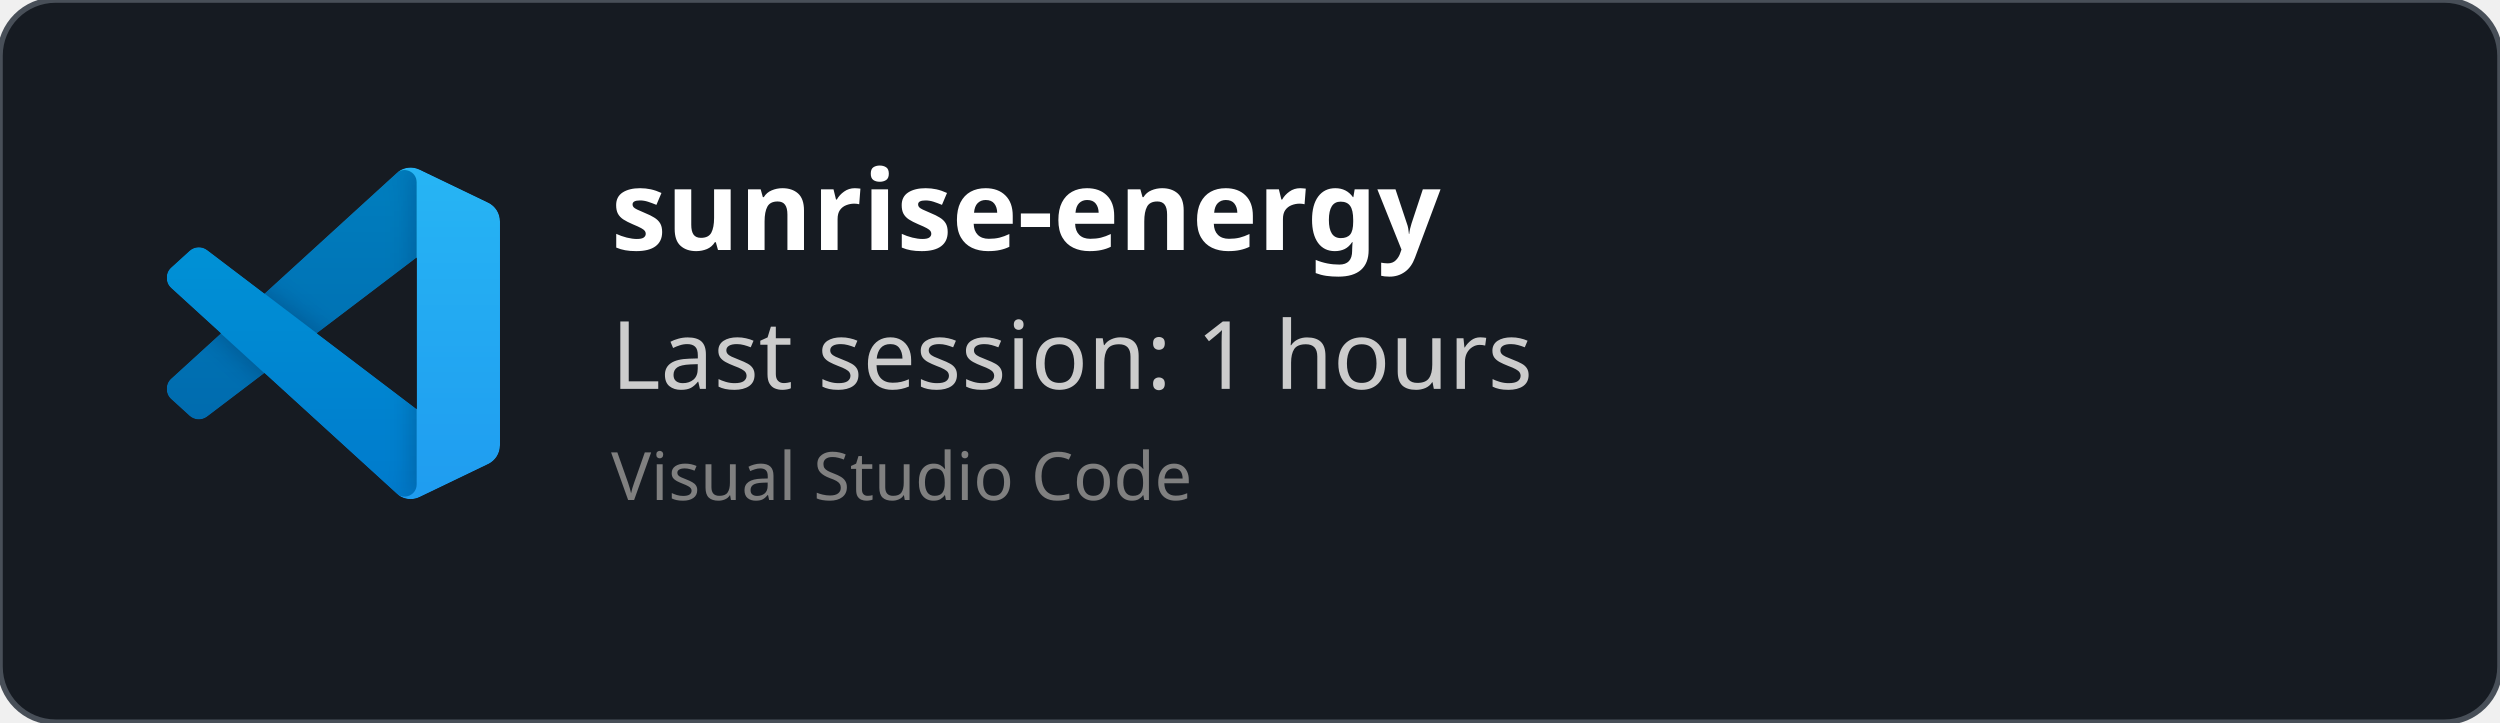
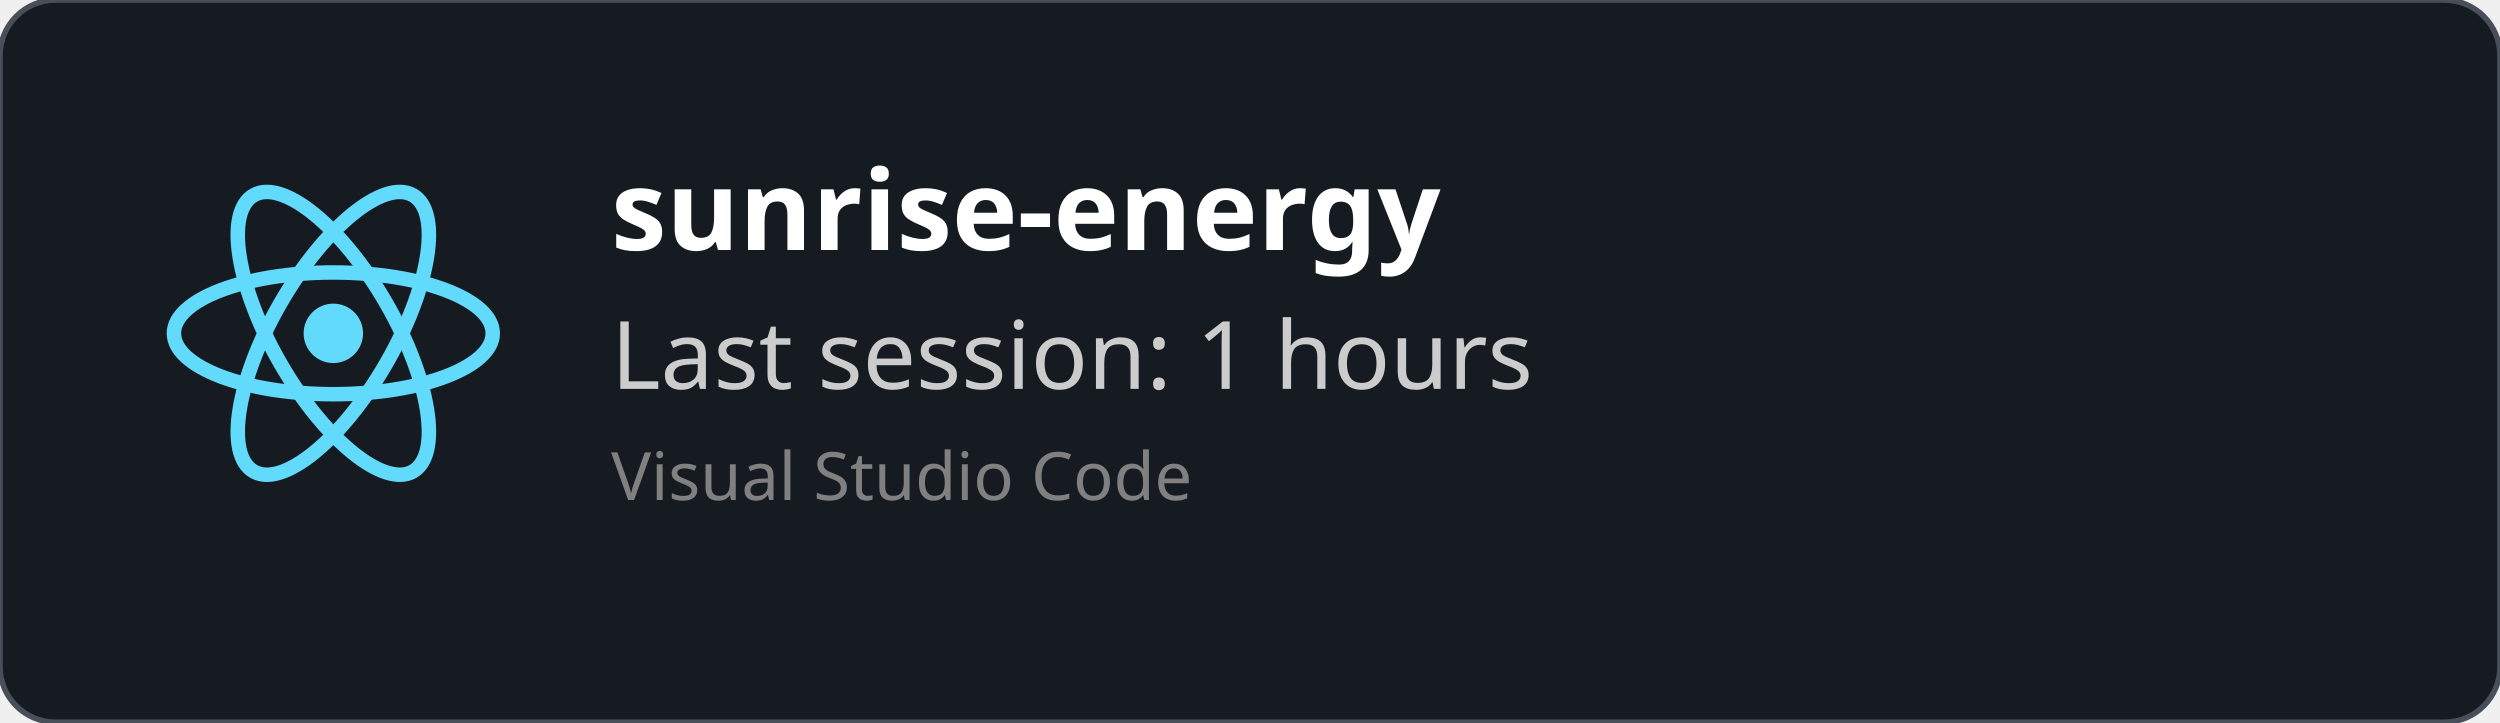
<svg xmlns="http://www.w3.org/2000/svg" width="450" height="130" viewBox="0 0 450 130" fill="none" role="img">
  <style>
    *{
        font-family: 'Segoe UI', Ubuntu, monospace
    }
    </style>
  <defs>
    <clipPath id="horizontalClip" x="20" y="20" width="500" height="200">
      <rect x="90" y="20" width="300" height="50" />
    </clipPath>
  </defs>
  <rect width="450" height="130" fill="rgba(22,27,34)" stroke="#484f58" stroke-width="1" fill-opacity="1" stroke-opacity="1" x="0" y="0" rx="10px" ry="10px">
    </rect>
-   <svg width="60" height="60" x="30" y="30" viewBox="0 0 100 100" fill="none" id="vscode">
-     <mask id="mask0" mask-type="alpha" maskUnits="userSpaceOnUse" x="0" y="0" width="100" height="100">
-       <path fill-rule="evenodd" clip-rule="evenodd" d="M70.912 99.317C72.487 99.931 74.283 99.891 75.873 99.126L96.461 89.22C98.624 88.179 100 85.989 100 83.587V16.413C100 14.011 98.624 11.822 96.461 10.781L75.873 0.874C73.786 -0.13 71.345 0.116 69.513 1.447C69.252 1.637 69.003 1.849 68.769 2.083L29.355 38.041L12.187 25.01C10.589 23.797 8.354 23.896 6.869 25.246L1.363 30.255C-0.453 31.906 -0.455 34.763 1.359 36.417L16.247 50L1.359 63.583C-0.455 65.237 -0.453 68.094 1.363 69.745L6.869 74.754C8.354 76.104 10.589 76.204 12.187 74.99L29.355 61.959L68.769 97.917C69.392 98.541 70.125 99.01 70.912 99.317ZM75.015 27.299L45.109 50L75.015 72.701V27.299Z" fill="white" />
-     </mask>
-     <g mask="url(#mask0)">
-       <path d="M96.461 10.796L75.857 0.876C73.472 -0.273 70.622 0.212 68.75 2.083L1.299 63.583C-0.516 65.237 -0.514 68.094 1.303 69.745L6.813 74.754C8.298 76.104 10.535 76.204 12.134 74.99L93.361 13.37C96.086 11.303 100 13.246 100 16.667V16.427C100 14.027 98.625 11.838 96.461 10.796Z" fill="#0065A9" />
-       <g filter="url(#filter0_d)">
-         <path d="M96.461 89.204L75.857 99.124C73.472 100.273 70.622 99.788 68.75 97.917L1.299 36.417C-0.516 34.763 -0.514 31.906 1.303 30.255L6.813 25.246C8.298 23.896 10.535 23.796 12.134 25.009L93.361 86.63C96.086 88.697 100 86.754 100 83.333V83.573C100 85.974 98.625 88.162 96.461 89.204Z" fill="#007ACC" />
-       </g>
-       <g filter="url(#filter1_d)">
-         <path d="M75.858 99.126C73.472 100.274 70.622 99.788 68.75 97.917C71.056 100.223 75 98.59 75 95.328V4.672C75 1.41 71.056 -0.223 68.75 2.083C70.622 0.211 73.472 -0.274 75.858 0.874L96.459 10.781C98.623 11.822 100 14.011 100 16.413V83.587C100 85.989 98.623 88.179 96.459 89.22L75.858 99.126Z" fill="#1F9CF0" />
-       </g>
-       <g style="mix-blend-mode:overlay" opacity="0.25">
-         <path fill-rule="evenodd" clip-rule="evenodd" d="M70.851 99.317C72.426 99.931 74.222 99.891 75.812 99.126L96.4 89.22C98.563 88.179 99.939 85.989 99.939 83.587V16.413C99.939 14.011 98.564 11.822 96.4 10.781L75.812 0.874C73.725 -0.13 71.284 0.116 69.453 1.447C69.191 1.637 68.942 1.849 68.708 2.083L29.294 38.041L12.126 25.01C10.528 23.796 8.293 23.896 6.809 25.246L1.302 30.255C-0.513 31.906 -0.515 34.763 1.298 36.417L16.186 50L1.298 63.583C-0.515 65.237 -0.513 68.094 1.302 69.745L6.809 74.754C8.293 76.104 10.528 76.204 12.126 74.99L29.294 61.959L68.708 97.917C69.332 98.54 70.064 99.01 70.851 99.317ZM74.954 27.299L45.048 50L74.954 72.701V27.299Z" fill="url(#paint0_linear)" />
-       </g>
+   <svg height="60" width="60" x="30" y="30" viewBox="-11.5 -10.232 23 20.463">
+     <circle cx="0" cy="0" r="2.05" fill="#61dafb" />
+     <g stroke="#61dafb" stroke-width="1" fill="none">
+       <ellipse rx="11" ry="4.2" />
+       <ellipse rx="11" ry="4.2" transform="rotate(60)" />
+       <ellipse rx="11" ry="4.2" transform="rotate(120)" />
    </g>
-     <defs>
-       <filter id="filter0_d" x="-8.394" y="15.829" width="116.727" height="92.246" filterUnits="userSpaceOnUse" color-interpolation-filters="sRGB">
-         <feFlood flood-opacity="0" result="BackgroundImageFix" />
-         <feColorMatrix in="SourceAlpha" type="matrix" values="0 0 0 0 0 0 0 0 0 0 0 0 0 0 0 0 0 0 127 0" />
-         <feOffset />
-         <feGaussianBlur stdDeviation="4.167" />
-         <feColorMatrix type="matrix" values="0 0 0 0 0 0 0 0 0 0 0 0 0 0 0 0 0 0 0.25 0" />
-         <feBlend mode="overlay" in2="BackgroundImageFix" result="effect1_dropShadow" />
-         <feBlend mode="normal" in="SourceGraphic" in2="effect1_dropShadow" result="shape" />
-       </filter>
-       <filter id="filter1_d" x="60.417" y="-8.076" width="47.917" height="116.151" filterUnits="userSpaceOnUse" color-interpolation-filters="sRGB">
-         <feFlood flood-opacity="0" result="BackgroundImageFix" />
-         <feColorMatrix in="SourceAlpha" type="matrix" values="0 0 0 0 0 0 0 0 0 0 0 0 0 0 0 0 0 0 127 0" />
-         <feOffset />
-         <feGaussianBlur stdDeviation="4.167" />
-         <feColorMatrix type="matrix" values="0 0 0 0 0 0 0 0 0 0 0 0 0 0 0 0 0 0 0.25 0" />
-         <feBlend mode="overlay" in2="BackgroundImageFix" result="effect1_dropShadow" />
-         <feBlend mode="normal" in="SourceGraphic" in2="effect1_dropShadow" result="shape" />
-       </filter>
-       <linearGradient id="paint0_linear" x1="49.939" y1="0.258" x2="49.939" y2="99.742" gradientUnits="userSpaceOnUse">
-         <stop stop-color="white" />
-         <stop offset="1" stop-color="white" stop-opacity="0" />
-       </linearGradient>
-     </defs>
  </svg>
  <text x="110" y="45" font-size="20" clip-path="url(#horizontalClip)" font-weight="bold" font-family="Ubuntu" fill="white">
    sunrise-energy
    </text>
  <text x="110" y="70" font-size="17px" font-family="Ubuntu" fill="#ccc">
    Last session: 1 hours
    </text>
  <text x="110" y="90" font-size="12px" font-family="Ubuntu" fill="grey">
    Visual Studio Code
    </text>
</svg>
